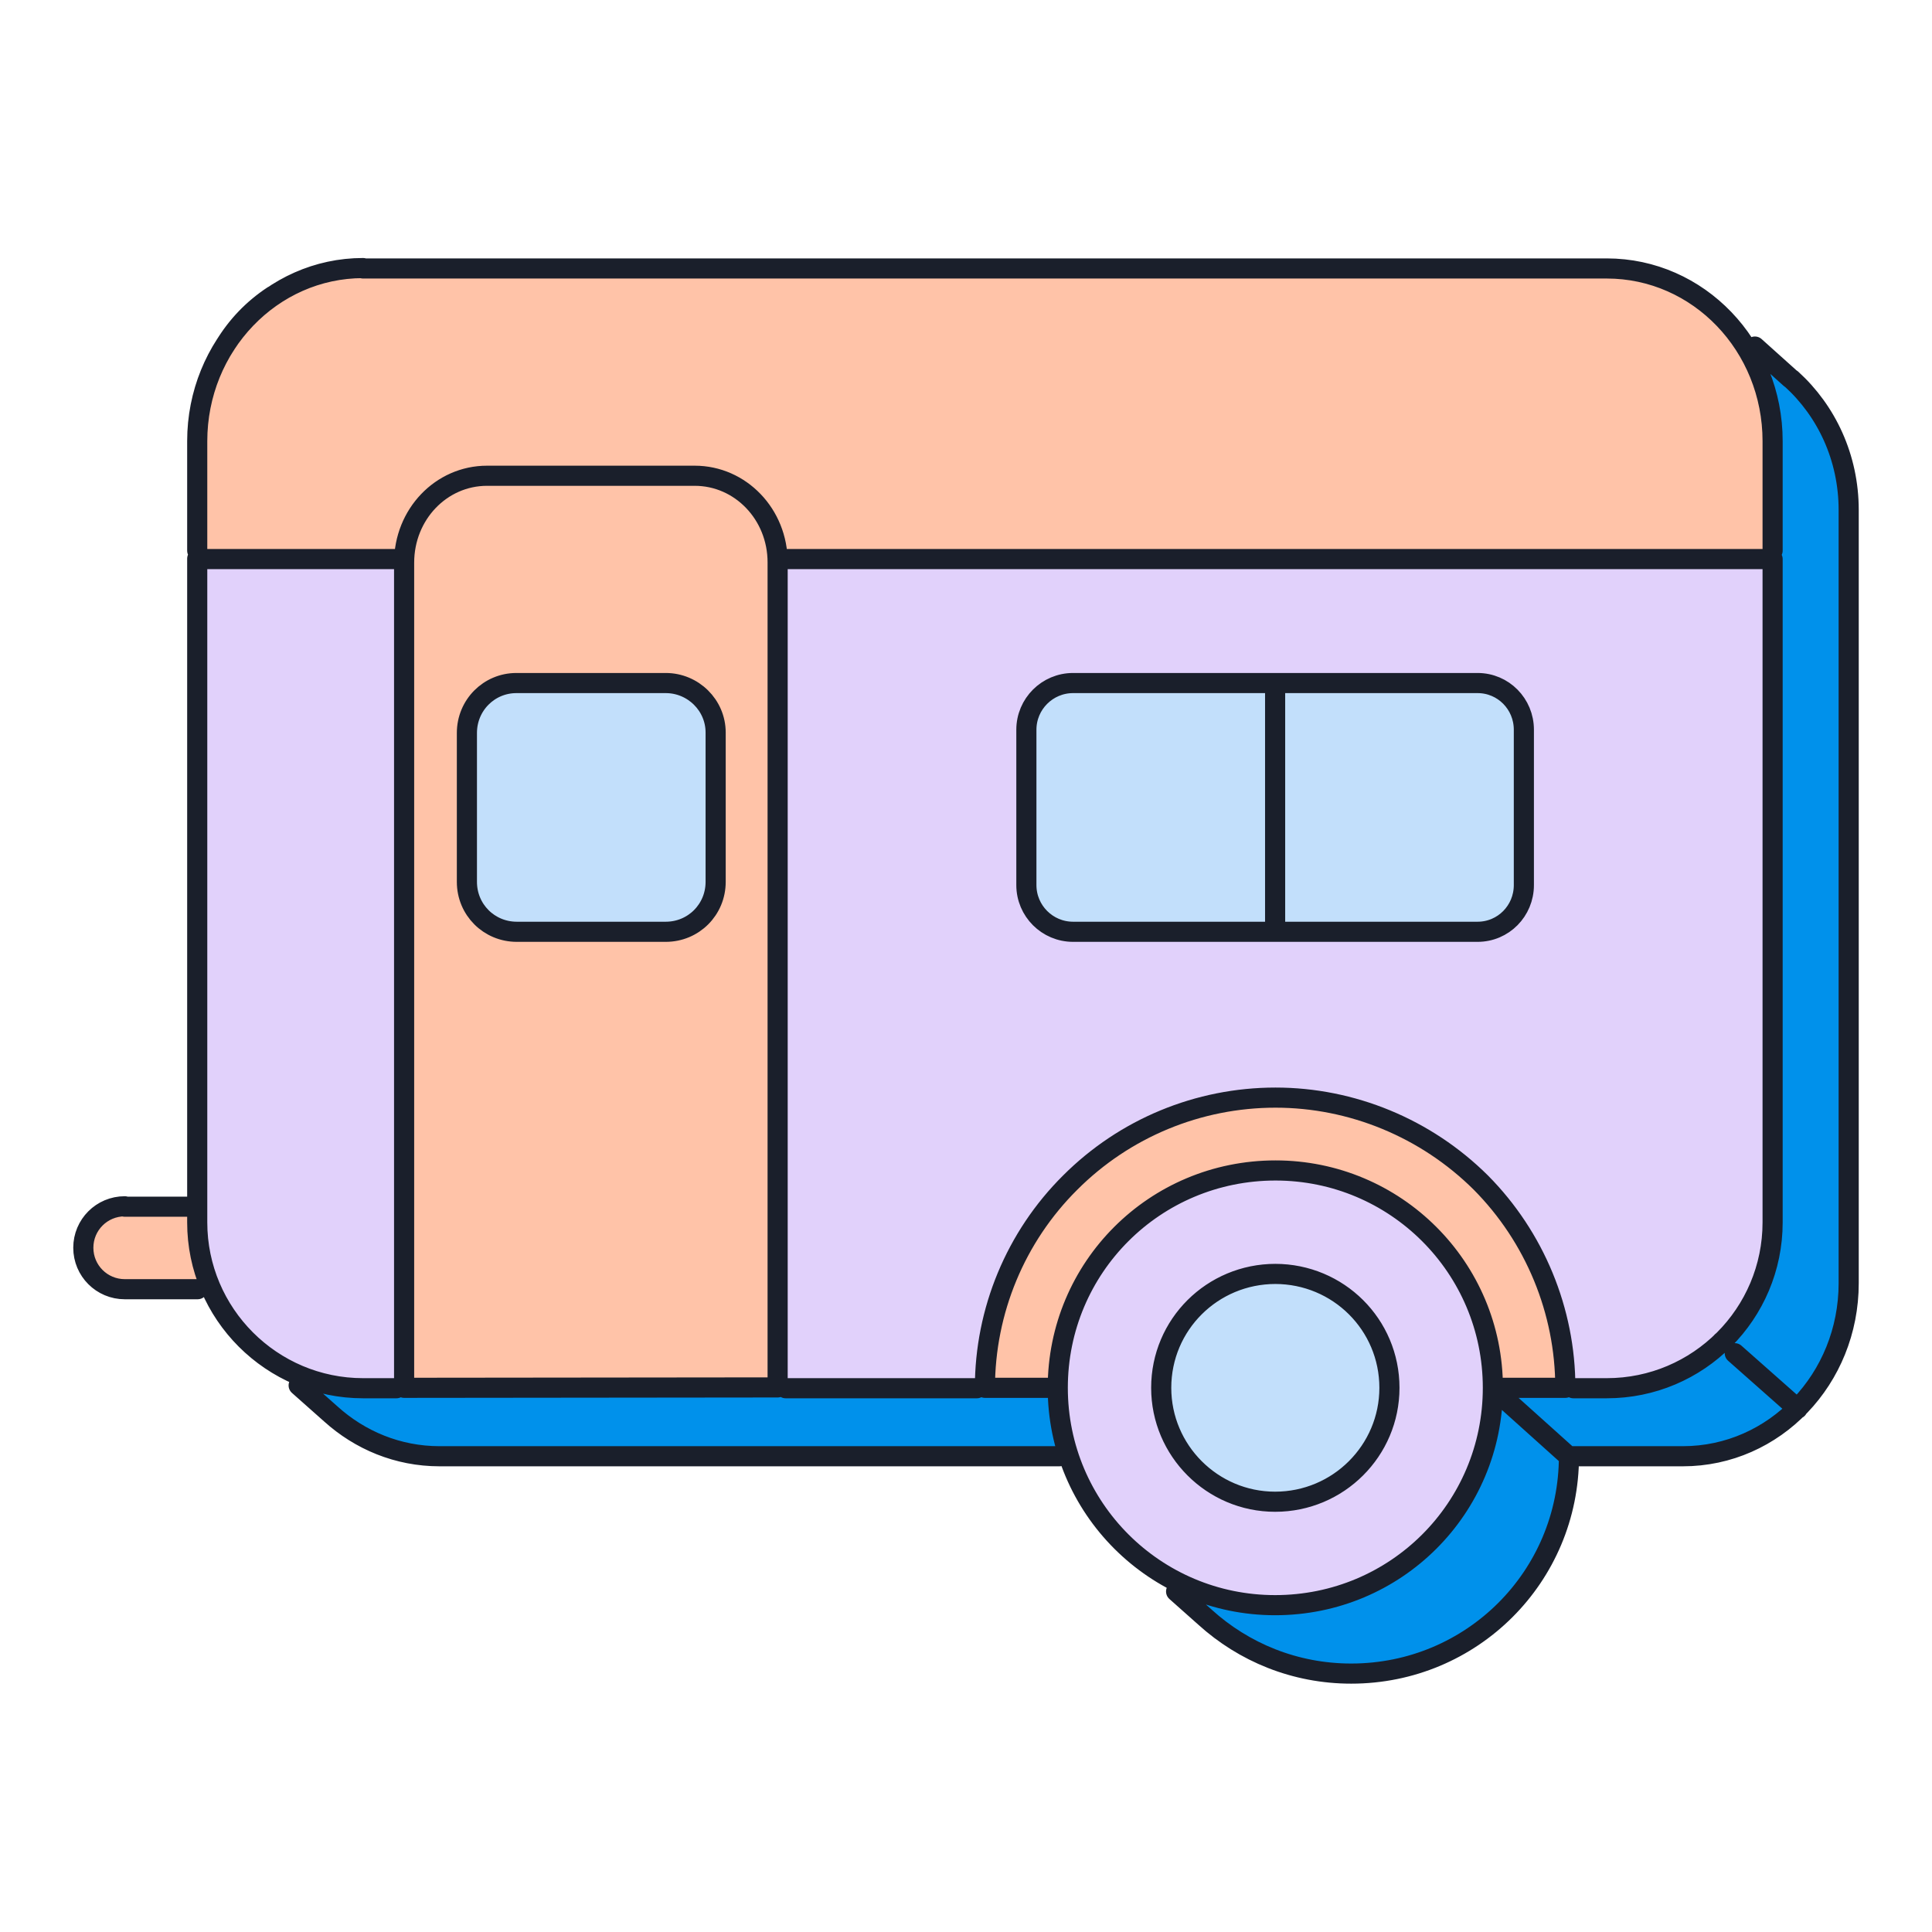
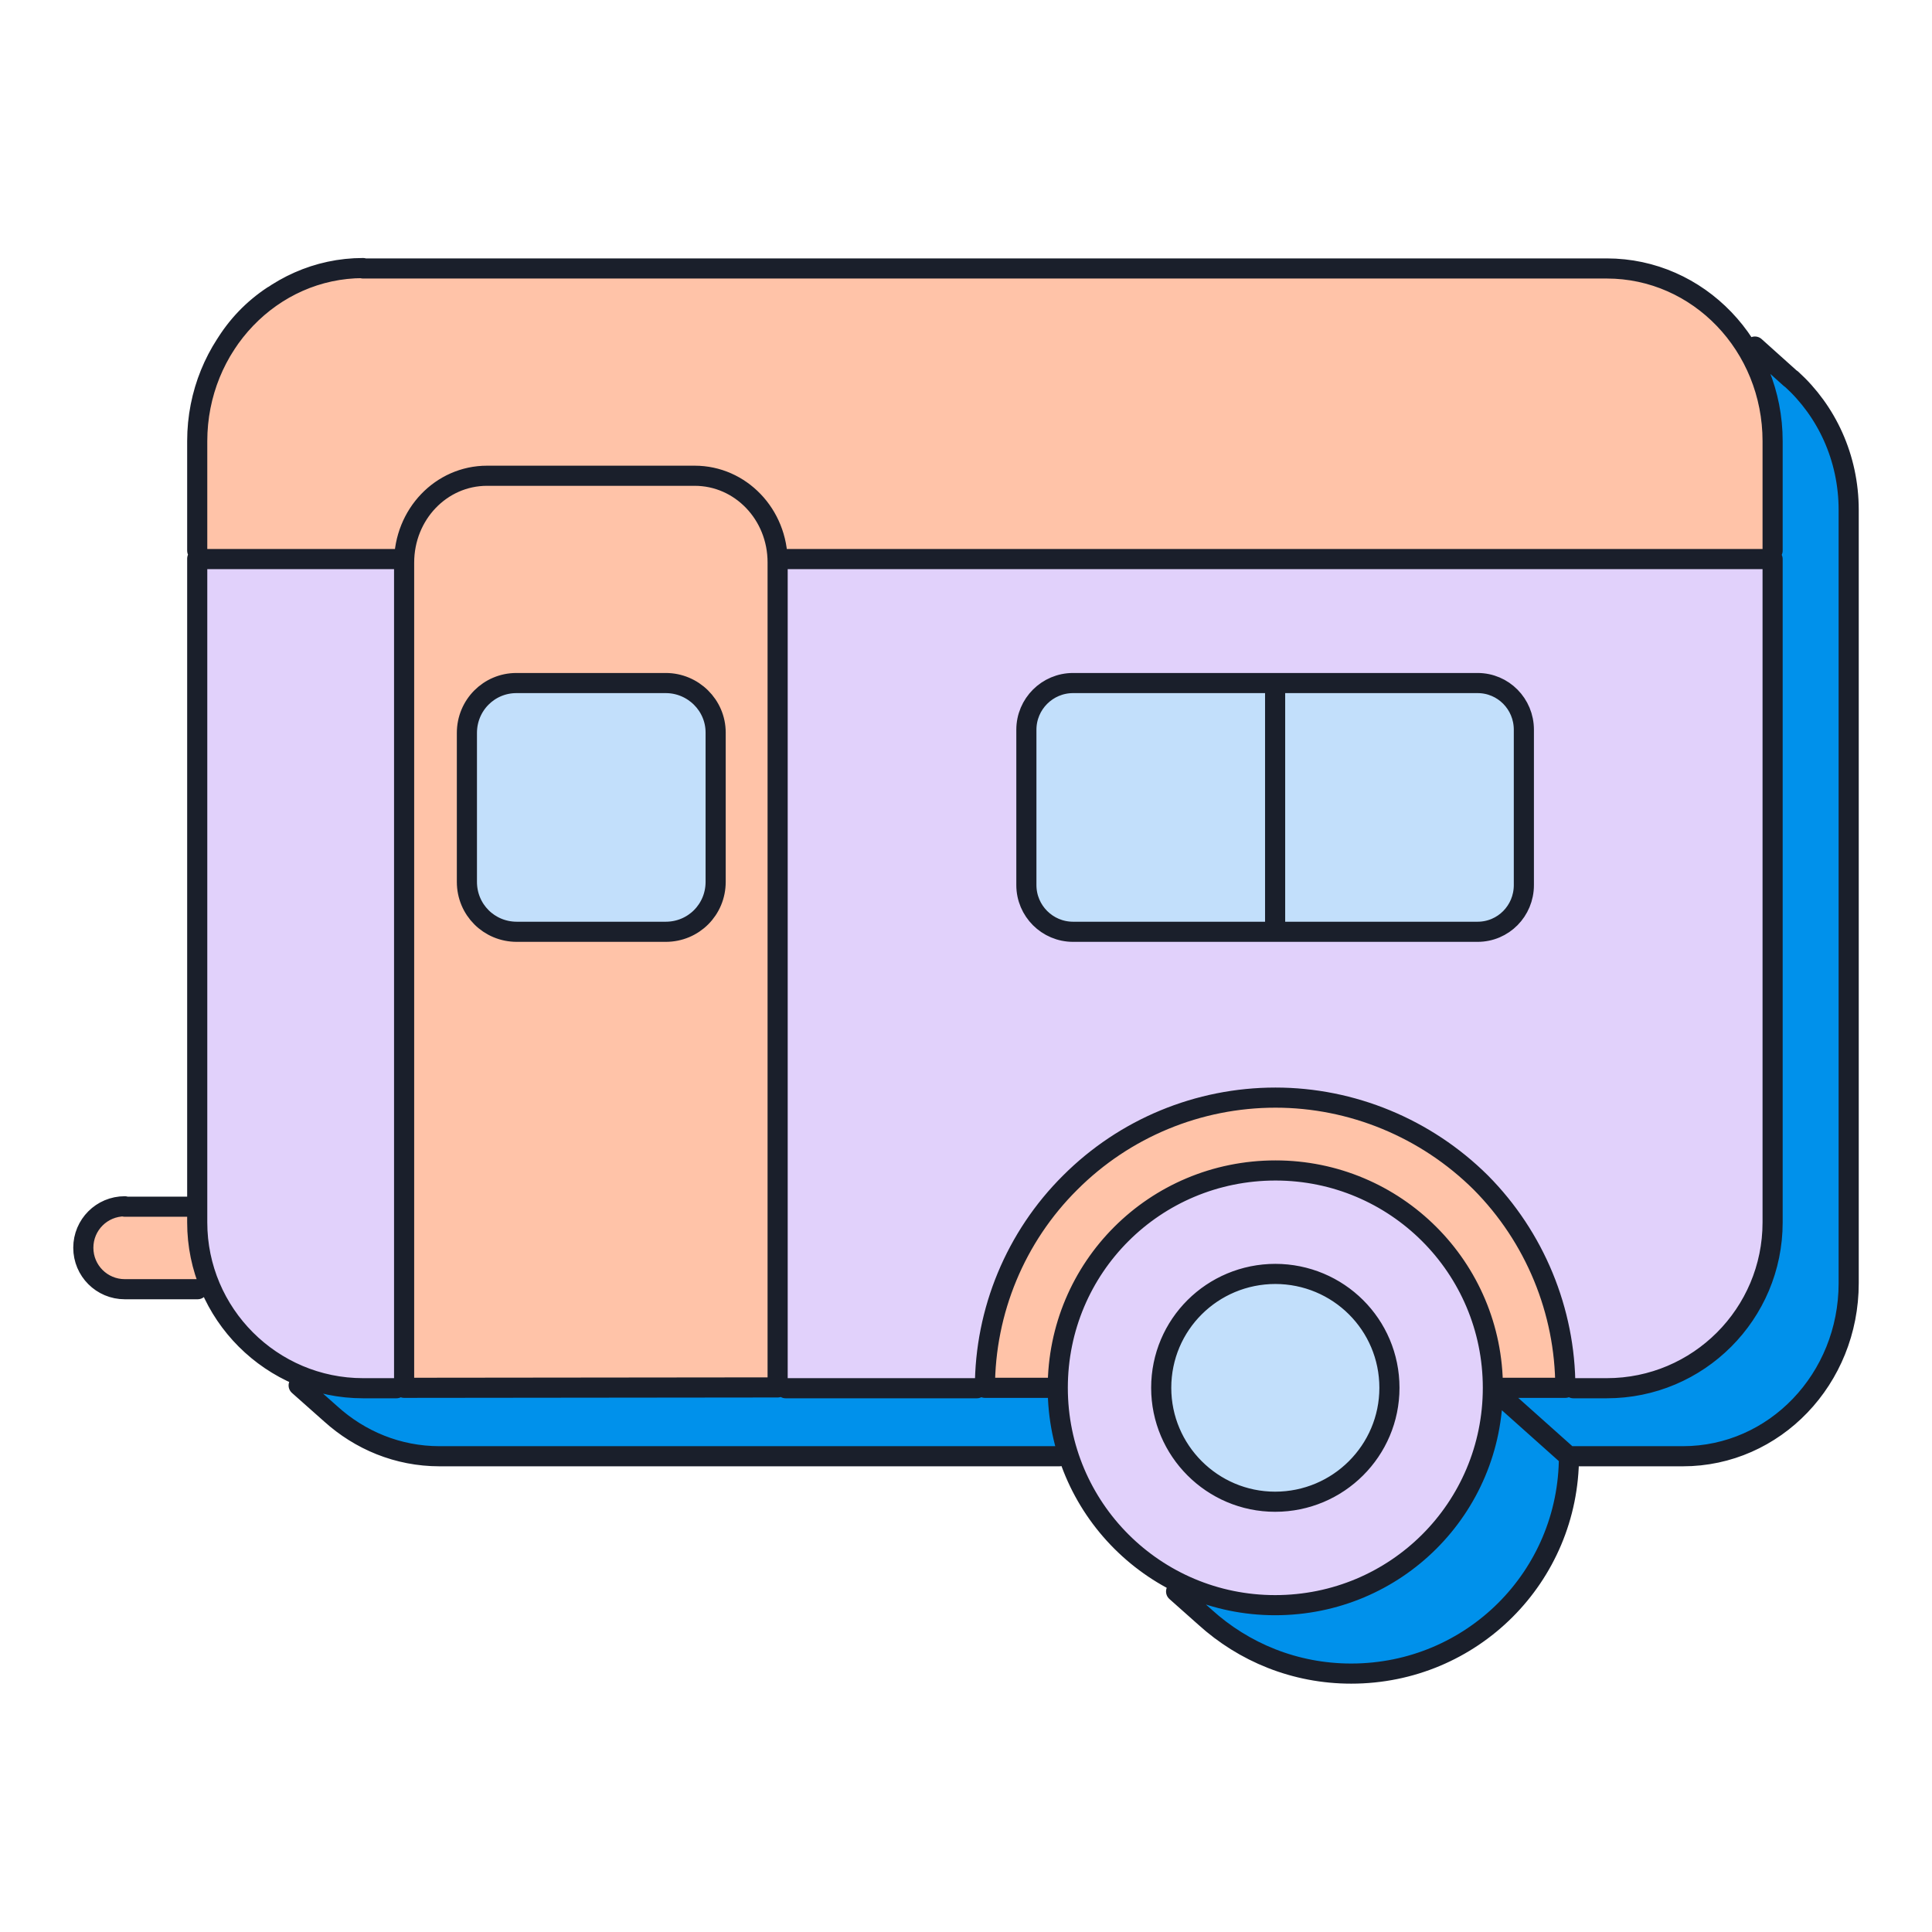
<svg xmlns="http://www.w3.org/2000/svg" fill="none" viewBox="0 0 48 48">
  <path id="Shadow" fill="#0091eb" fill-rule="evenodd" d="M39.91 6.67H9.01c-2.27 0-4.12 1.92-4.12 4.29v19.23c0 1.3.55 2.46 1.43 3.24l.02.03 1.88 1.67c.72.65 1.66 1.05 2.7 1.05h15.62q.47 1.36 1.5 2.3l.06.06 1.84 1.64c.96.87 2.23 1.4 3.63 1.4 3 0 5.41-2.41 5.41-5.4h2.83c2.28 0 4.12-1.92 4.12-4.3V12.67c0-1.3-.55-2.46-1.42-3.25l-.03-.02-1.87-1.68c-.72-.65-1.66-1.04-2.7-1.04" />
  <path id="Detail" fill="#ffc3a8" fill-rule="evenodd" d="M9.01 6.67h30.9c2.28 0 4.12 1.92 4.12 4.29v19.23c0 2.37-1.84 4.29-4.12 4.29H9.01c-1.64 0-3.06-1-3.72-2.45H3.1c-.57 0-1.03-.46-1.03-1.03s.46-1.03 1.03-1.03h1.8V10.96c0-2.37 1.85-4.3 4.12-4.3" />
  <path id="Face" fill="#e1d1fb" fill-rule="evenodd" d="M10.04 13.98v-.1H4.9v16.48c0 2.27 1.85 4.12 4.12 4.12h1.03zm14.42 20.5h-5.15v-20.6h24.72v16.48c0 2.27-1.84 4.12-4.12 4.12h-1.03c0-1.91-.76-3.75-2.1-5.1-1.36-1.35-3.2-2.11-5.1-2.11-1.92 0-3.75.76-5.1 2.11-1.36 1.35-2.12 3.19-2.12 5.1m7.21-5.4c-2.98 0-5.4 2.41-5.4 5.4s2.42 5.4 5.4 5.4c3 0 5.41-2.41 5.41-5.4s-2.42-5.4-5.4-5.4" />
  <path id="Highlight" fill="#c2dffb" fill-rule="evenodd" d="M16.53 16.97h-3.7c-.69 0-1.24.55-1.24 1.23v3.71c0 .69.55 1.24 1.23 1.24h3.71c.68 0 1.24-.55 1.24-1.24v-3.7c0-.69-.55-1.24-1.24-1.24m10.12 0c-.64 0-1.16.52-1.16 1.16v3.86c0 .64.52 1.16 1.16 1.16H36.7c.64 0 1.15-.52 1.15-1.16v-3.86c0-.64-.51-1.16-1.15-1.16zm5.02 14.68c-1.56 0-2.83 1.26-2.83 2.83 0 1.56 1.27 2.83 2.83 2.83 1.57 0 2.84-1.27 2.84-2.83 0-1.57-1.27-2.83-2.84-2.83" />
-   <path id="Stroke" stroke="#1a1f2b" stroke-linecap="round" stroke-linejoin="round" stroke-width=".5" d="M6.78 7.35q-.74.49-1.2 1.25m1.84 25.82.8.71c.72.65 1.66 1.05 2.7 1.05h15.4m2.9 3.36.72.64c.96.87 2.23 1.4 3.63 1.4 3 0 5.41-2.41 5.41-5.4h2.83c2.28 0 4.12-1.92 4.12-4.3V12.67c0-1.3-.55-2.46-1.42-3.25l-.03-.02-.88-.79m-.82 24.72zm.32.29L44.66 35m-7.35-.31 1.67 1.5M3.1 29.98h1.6m.21 2.05H3.1c-.57 0-1.03-.46-1.03-1.03s.46-1.03 1.03-1.03m5.92-23.3h30.9c2.28 0 4.12 1.92 4.12 4.29v2.72m-39.14 0v-2.72c0-2.37 1.85-4.3 4.12-4.3M4.9 13.89h4.95m9.67 0h24.52v16.48c0 2.27-1.84 4.12-4.12 4.12h-.83m-14.82 0h-4.75m-9.67 0h-.83c-2.27 0-4.12-1.85-4.12-4.12V13.88m26.78 9.27h-5.02c-.64 0-1.16-.52-1.16-1.16v-3.86c0-.64.52-1.16 1.16-1.16h5.02m0 6.18h5.03c.64 0 1.15-.52 1.15-1.16v-3.86c0-.64-.51-1.16-1.15-1.16h-5.03m0 6.18v-6.18m-12.36 17.5v-20.5c0-1.19-.92-2.15-2.06-2.15H12.1c-1.14 0-2.06.96-2.06 2.16v20.5zm-6.49-17.5h3.71c.68 0 1.24.55 1.24 1.23v3.71c0 .69-.55 1.24-1.24 1.24h-3.7c-.69 0-1.24-.55-1.24-1.24v-3.7c0-.69.55-1.24 1.23-1.24m26.06 17.5c0-1.9-.76-3.74-2.1-5.09-1.36-1.35-3.2-2.11-5.1-2.11-1.92 0-3.75.76-5.1 2.11-1.36 1.35-2.12 3.19-2.12 5.1h1.6m11.22 0h1.6m-7.2-5.4c-3 0-5.41 2.41-5.41 5.4s2.42 5.4 5.4 5.4c3 0 5.41-2.41 5.41-5.4s-2.42-5.4-5.4-5.4m0 2.57c-1.57 0-2.84 1.26-2.84 2.83 0 1.56 1.27 2.83 2.83 2.83 1.57 0 2.84-1.27 2.84-2.83 0-1.57-1.27-2.83-2.84-2.83" />
+   <path id="Stroke" stroke="#1a1f2b" stroke-linecap="round" stroke-linejoin="round" stroke-width=".5" d="M6.78 7.35q-.74.49-1.2 1.25m1.84 25.82.8.71c.72.65 1.66 1.05 2.7 1.05h15.4m2.9 3.36.72.64c.96.87 2.23 1.4 3.63 1.4 3 0 5.41-2.41 5.41-5.4h2.83c2.28 0 4.12-1.92 4.12-4.3V12.67c0-1.3-.55-2.46-1.42-3.25l-.03-.02-.88-.79m-6.3 26.08 1.68 1.5M3.1 29.98h1.6m.21 2.05H3.1c-.57 0-1.03-.46-1.03-1.03s.46-1.03 1.03-1.03m5.92-23.3h30.9c2.28 0 4.12 1.92 4.12 4.29v2.72m-39.14 0v-2.72c0-2.37 1.85-4.3 4.12-4.3M4.9 13.89h4.95m9.67 0h24.52v16.48c0 2.27-1.84 4.12-4.12 4.12h-.83m-14.82 0h-4.75m-9.67 0h-.83c-2.27 0-4.12-1.85-4.12-4.12V13.88m26.78 9.27h-5.02c-.64 0-1.16-.52-1.16-1.16v-3.86c0-.64.52-1.16 1.16-1.16h5.02m0 6.18h5.03c.64 0 1.15-.52 1.15-1.16v-3.86c0-.64-.51-1.16-1.15-1.16h-5.03m0 6.18v-6.18m-12.36 17.5v-20.5c0-1.19-.92-2.15-2.06-2.15H12.1c-1.14 0-2.06.96-2.06 2.16v20.5zm-6.49-17.5h3.71c.68 0 1.24.55 1.24 1.23v3.71c0 .69-.55 1.24-1.24 1.24h-3.7c-.69 0-1.24-.55-1.24-1.24v-3.7c0-.69.55-1.24 1.23-1.24m26.06 17.5c0-1.9-.76-3.74-2.1-5.09-1.36-1.35-3.2-2.11-5.1-2.11-1.92 0-3.75.76-5.1 2.11-1.36 1.35-2.12 3.19-2.12 5.1h1.6m11.22 0h1.6m-7.2-5.4c-3 0-5.41 2.41-5.41 5.4s2.42 5.4 5.4 5.4c3 0 5.41-2.41 5.41-5.4s-2.42-5.4-5.4-5.4m0 2.57c-1.57 0-2.84 1.26-2.84 2.83 0 1.56 1.27 2.83 2.83 2.83 1.57 0 2.84-1.27 2.84-2.83 0-1.57-1.27-2.83-2.84-2.83" />
</svg>
